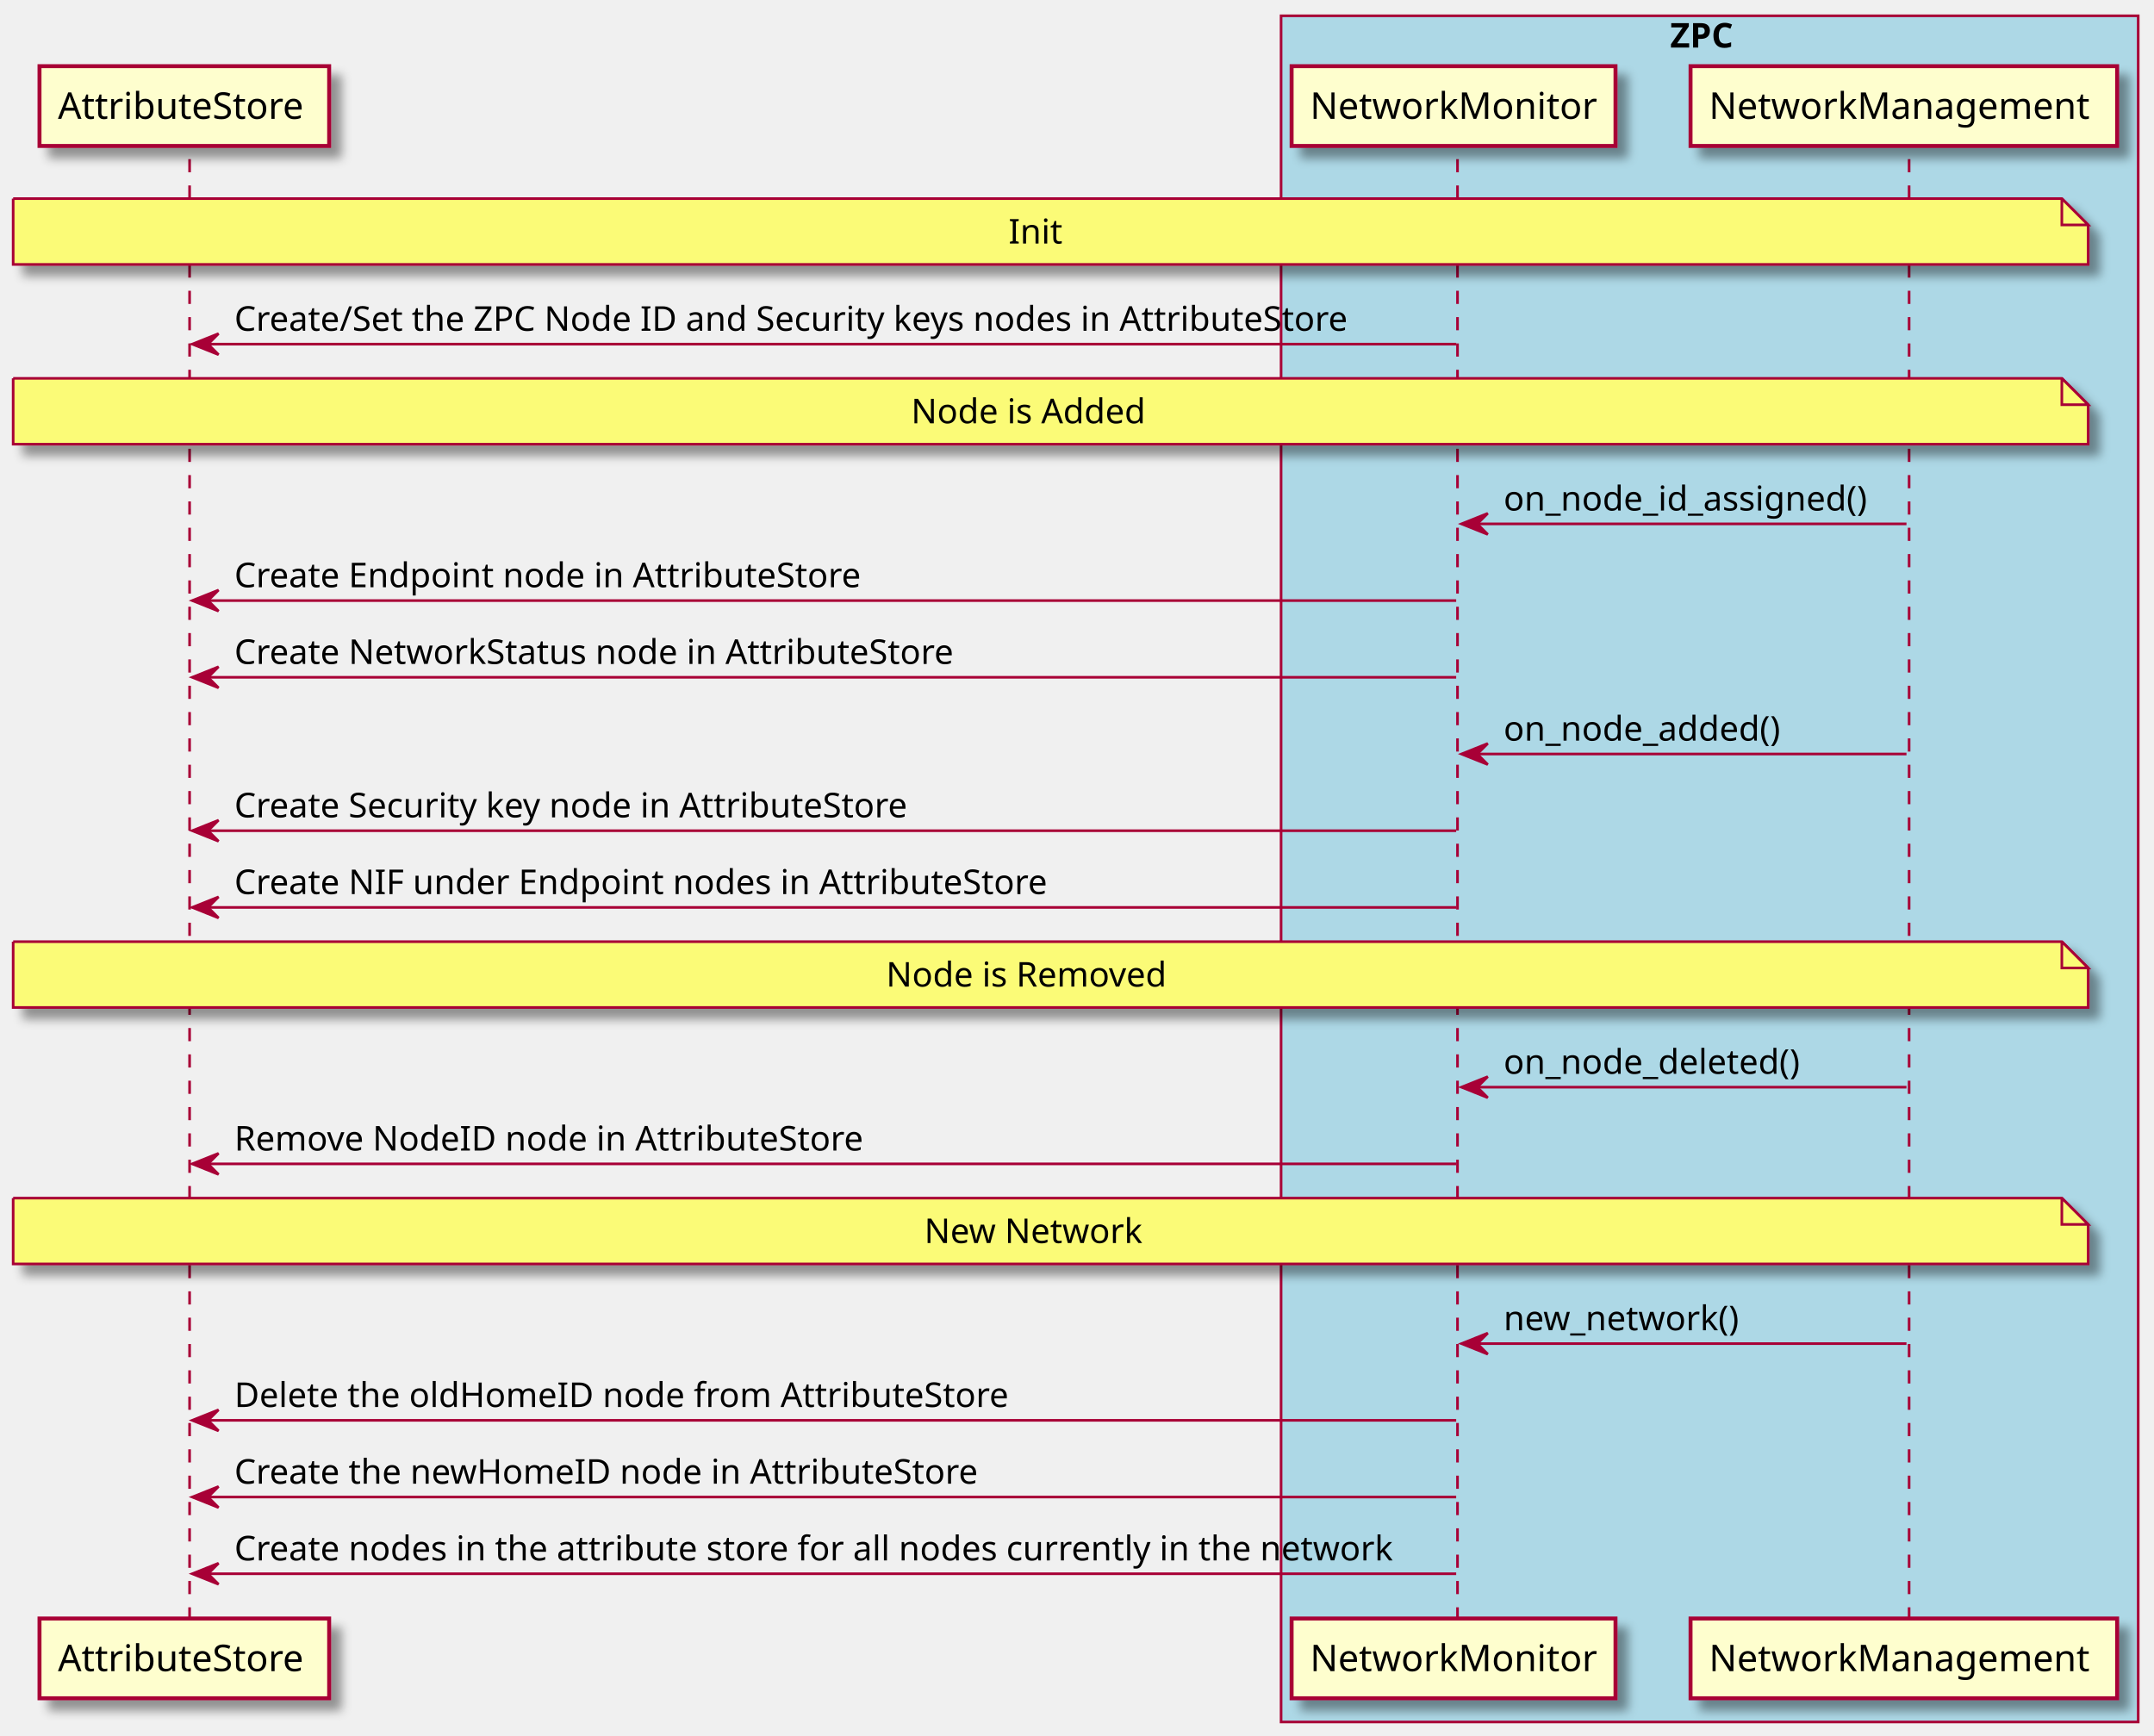
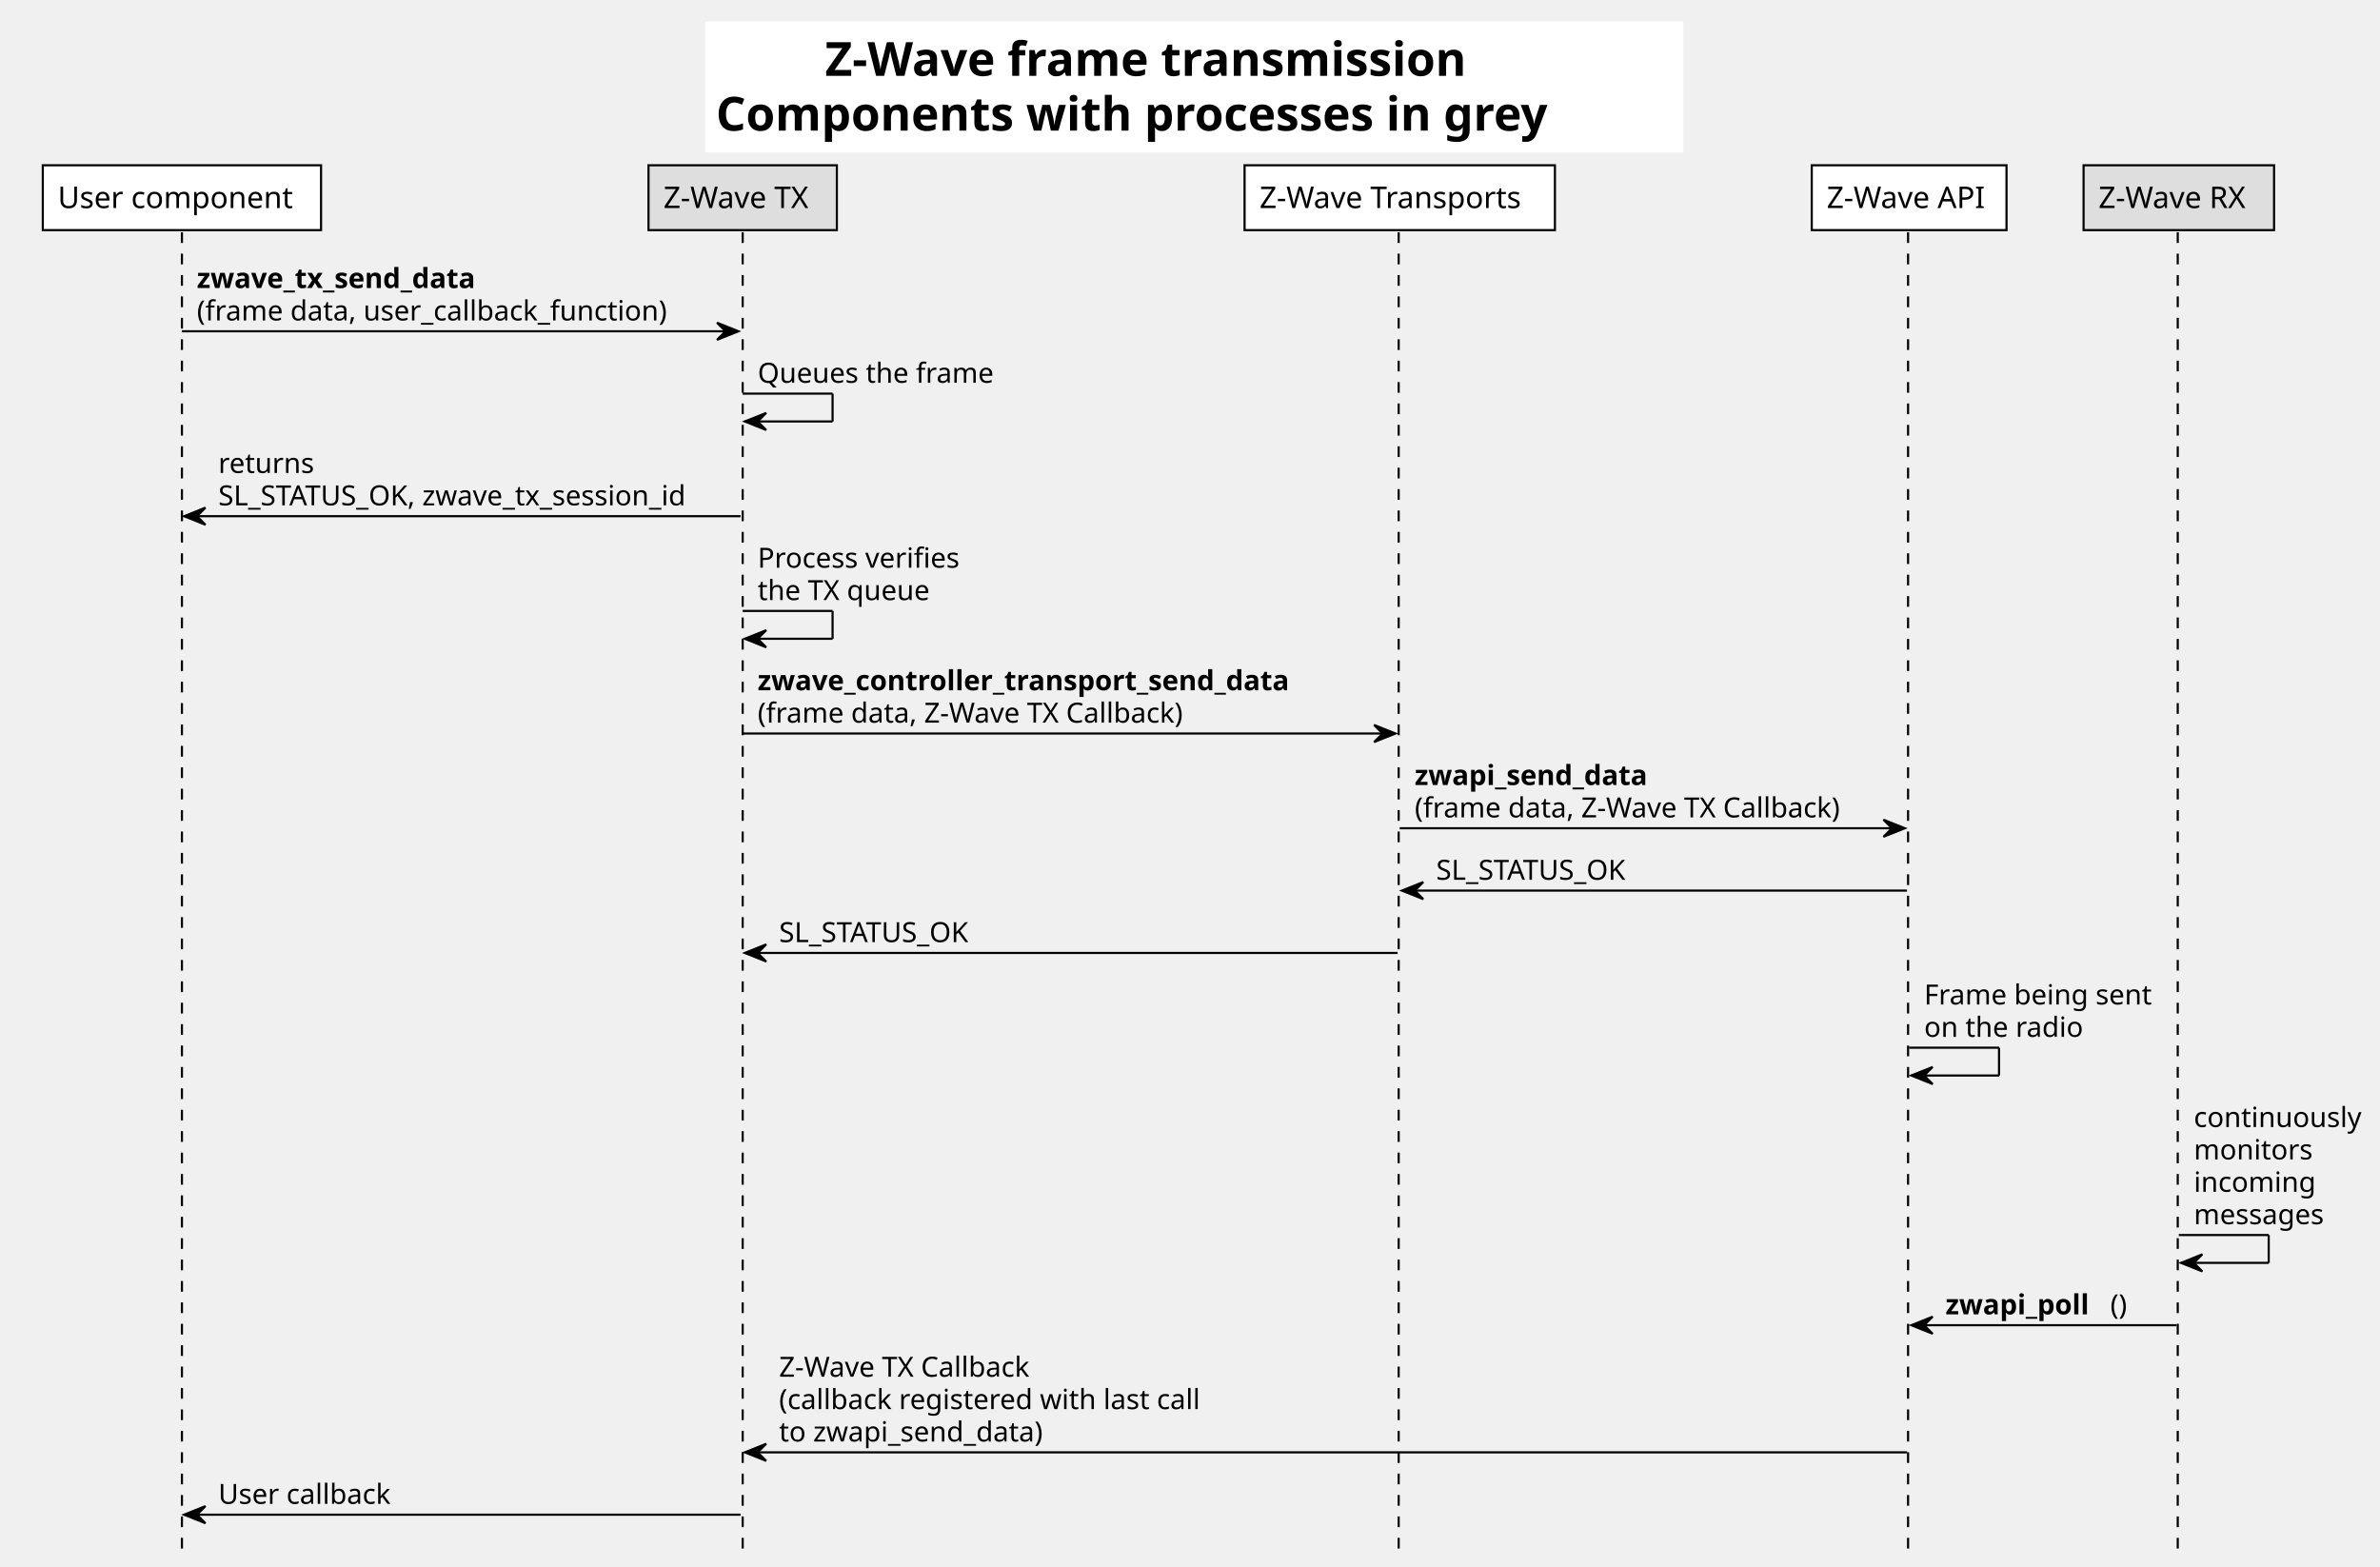
- <svg xmlns="http://www.w3.org/2000/svg" contentScriptType="application/ecmascript" contentStyleType="text/css" height="659px" preserveAspectRatio="none" style="width:818px;height:659px;" version="1.1" viewBox="0 0 818 659" width="818px" zoomAndPan="magnify">
-   <defs>
-     <filter height="300%" id="f6m0q2j8cgp3f" width="300%" x="-1" y="-1">
-       <feGaussianBlur result="blurOut" stdDeviation="2.0" />
-       <feColorMatrix in="blurOut" result="blurOut2" type="matrix" values="0 0 0 0 0 0 0 0 0 0 0 0 0 0 0 0 0 0 .4 0" />
-       <feOffset dx="4.0" dy="4.0" in="blurOut2" result="blurOut3" />
-       <feBlend in="SourceGraphic" in2="blurOut3" mode="normal" />
-     </filter>
-   </defs>
+ <svg xmlns="http://www.w3.org/2000/svg" contentScriptType="application/ecmascript" contentStyleType="text/css" height="732px" preserveAspectRatio="none" style="width:1112px;height:732px;background:#FFFFFF;" version="1.1" viewBox="0 0 1112 732" width="1112px" zoomAndPan="magnify">
+   <defs />
  <g>
-     <rect fill="#ADD8E6" height="647.984" style="stroke:#A80036;stroke-width:1.0;" width="325.5" x="486.5" y="6" />
-     <text fill="#000000" font-family="sans-serif" font-size="13" font-weight="bold" lengthAdjust="spacing" textLength="30" x="634.25" y="18.067">ZPC</text>
-     <line style="stroke:#A80036;stroke-width:1.0;stroke-dasharray:5.0,5.0;" x1="72" x2="72" y1="60.43" y2="615.688" />
-     <line style="stroke:#A80036;stroke-width:1.0;stroke-dasharray:5.0,5.0;" x1="553.5" x2="553.5" y1="60.43" y2="615.688" />
-     <line style="stroke:#A80036;stroke-width:1.0;stroke-dasharray:5.0,5.0;" x1="725" x2="725" y1="60.43" y2="615.688" />
-     <rect fill="#FEFECE" filter="url(#f6m0q2j8cgp3f)" height="30.297" style="stroke:#A80036;stroke-width:1.5;" width="110" x="15" y="25.133" />
-     <text fill="#000000" font-family="sans-serif" font-size="14" lengthAdjust="spacing" textLength="96" x="22" y="45.128">AttributeStore</text>
-     <rect fill="#FEFECE" filter="url(#f6m0q2j8cgp3f)" height="30.297" style="stroke:#A80036;stroke-width:1.5;" width="110" x="15" y="614.688" />
-     <text fill="#000000" font-family="sans-serif" font-size="14" lengthAdjust="spacing" textLength="96" x="22" y="634.683">AttributeStore</text>
-     <rect fill="#FEFECE" filter="url(#f6m0q2j8cgp3f)" height="30.297" style="stroke:#A80036;stroke-width:1.5;" width="123" x="490.5" y="25.133" />
-     <text fill="#000000" font-family="sans-serif" font-size="14" lengthAdjust="spacing" textLength="109" x="497.5" y="45.128">NetworkMonitor</text>
-     <rect fill="#FEFECE" filter="url(#f6m0q2j8cgp3f)" height="30.297" style="stroke:#A80036;stroke-width:1.5;" width="123" x="490.5" y="614.688" />
-     <text fill="#000000" font-family="sans-serif" font-size="14" lengthAdjust="spacing" textLength="109" x="497.5" y="634.683">NetworkMonitor</text>
-     <rect fill="#FEFECE" filter="url(#f6m0q2j8cgp3f)" height="30.297" style="stroke:#A80036;stroke-width:1.5;" width="162" x="642" y="25.133" />
-     <text fill="#000000" font-family="sans-serif" font-size="14" lengthAdjust="spacing" textLength="148" x="649" y="45.128">NetworkManagement</text>
-     <rect fill="#FEFECE" filter="url(#f6m0q2j8cgp3f)" height="30.297" style="stroke:#A80036;stroke-width:1.5;" width="162" x="642" y="614.688" />
-     <text fill="#000000" font-family="sans-serif" font-size="14" lengthAdjust="spacing" textLength="148" x="649" y="634.683">NetworkManagement</text>
-     <path d="M5,75.43 L5,100.43 L793,100.43 L793,85.43 L783,75.43 L5,75.43 " fill="#FBFB77" filter="url(#f6m0q2j8cgp3f)" style="stroke:#A80036;stroke-width:1.0;" />
-     <path d="M783,75.43 L783,85.43 L793,85.43 L783,75.43 " fill="#FBFB77" style="stroke:#A80036;stroke-width:1.0;" />
-     <text fill="#000000" font-family="sans-serif" font-size="13" lengthAdjust="spacing" textLength="19" x="383" y="92.497">Init</text>
-     <polygon fill="#A80036" points="83,126.695,73,130.695,83,134.695,79,130.695" style="stroke:#A80036;stroke-width:1.0;" />
-     <line style="stroke:#A80036;stroke-width:1.0;" x1="77" x2="553" y1="130.695" y2="130.695" />
-     <text fill="#000000" font-family="sans-serif" font-size="13" lengthAdjust="spacing" textLength="450" x="89" y="125.629">Create/Set the ZPC Node ID and Security keys nodes in AttributeStore</text>
-     <path d="M5,143.695 L5,168.695 L793,168.695 L793,153.695 L783,143.695 L5,143.695 " fill="#FBFB77" filter="url(#f6m0q2j8cgp3f)" style="stroke:#A80036;stroke-width:1.0;" />
-     <path d="M783,143.695 L783,153.695 L793,153.695 L783,143.695 " fill="#FBFB77" style="stroke:#A80036;stroke-width:1.0;" />
-     <text fill="#000000" font-family="sans-serif" font-size="13" lengthAdjust="spacing" textLength="93" x="346" y="160.762">Node is Added</text>
-     <polygon fill="#A80036" points="565,194.961,555,198.961,565,202.961,561,198.961" style="stroke:#A80036;stroke-width:1.0;" />
-     <line style="stroke:#A80036;stroke-width:1.0;" x1="559" x2="724" y1="198.961" y2="198.961" />
-     <text fill="#000000" font-family="sans-serif" font-size="13" lengthAdjust="spacing" textLength="147" x="571" y="193.895">on_node_id_assigned()</text>
-     <polygon fill="#A80036" points="83,224.094,73,228.094,83,232.094,79,228.094" style="stroke:#A80036;stroke-width:1.0;" />
-     <line style="stroke:#A80036;stroke-width:1.0;" x1="77" x2="553" y1="228.094" y2="228.094" />
-     <text fill="#000000" font-family="sans-serif" font-size="13" lengthAdjust="spacing" textLength="249" x="89" y="223.028">Create Endpoint node in AttributeStore</text>
-     <polygon fill="#A80036" points="83,253.227,73,257.227,83,261.227,79,257.227" style="stroke:#A80036;stroke-width:1.0;" />
-     <line style="stroke:#A80036;stroke-width:1.0;" x1="77" x2="553" y1="257.227" y2="257.227" />
-     <text fill="#000000" font-family="sans-serif" font-size="13" lengthAdjust="spacing" textLength="287" x="89" y="252.161">Create NetworkStatus node in AttributeStore</text>
-     <polygon fill="#A80036" points="565,282.359,555,286.359,565,290.359,561,286.359" style="stroke:#A80036;stroke-width:1.0;" />
-     <line style="stroke:#A80036;stroke-width:1.0;" x1="559" x2="724" y1="286.359" y2="286.359" />
-     <text fill="#000000" font-family="sans-serif" font-size="13" lengthAdjust="spacing" textLength="112" x="571" y="281.293">on_node_added()</text>
-     <polygon fill="#A80036" points="83,311.492,73,315.492,83,319.492,79,315.492" style="stroke:#A80036;stroke-width:1.0;" />
-     <line style="stroke:#A80036;stroke-width:1.0;" x1="77" x2="553" y1="315.492" y2="315.492" />
-     <text fill="#000000" font-family="sans-serif" font-size="13" lengthAdjust="spacing" textLength="271" x="89" y="310.426">Create Security key node in AttributeStore</text>
-     <polygon fill="#A80036" points="83,340.625,73,344.625,83,348.625,79,344.625" style="stroke:#A80036;stroke-width:1.0;" />
-     <line style="stroke:#A80036;stroke-width:1.0;" x1="77" x2="553" y1="344.625" y2="344.625" />
-     <text fill="#000000" font-family="sans-serif" font-size="13" lengthAdjust="spacing" textLength="321" x="89" y="339.559">Create NIF under Endpoint nodes in AttributeStore</text>
-     <path d="M5,357.625 L5,382.625 L793,382.625 L793,367.625 L783,357.625 L5,357.625 " fill="#FBFB77" filter="url(#f6m0q2j8cgp3f)" style="stroke:#A80036;stroke-width:1.0;" />
-     <path d="M783,357.625 L783,367.625 L793,367.625 L783,357.625 " fill="#FBFB77" style="stroke:#A80036;stroke-width:1.0;" />
-     <text fill="#000000" font-family="sans-serif" font-size="13" lengthAdjust="spacing" textLength="112" x="336.5" y="374.692">Node is Removed</text>
-     <polygon fill="#A80036" points="565,408.891,555,412.891,565,416.891,561,412.891" style="stroke:#A80036;stroke-width:1.0;" />
-     <line style="stroke:#A80036;stroke-width:1.0;" x1="559" x2="724" y1="412.891" y2="412.891" />
-     <text fill="#000000" font-family="sans-serif" font-size="13" lengthAdjust="spacing" textLength="120" x="571" y="407.825">on_node_deleted()</text>
-     <polygon fill="#A80036" points="83,438.023,73,442.023,83,446.023,79,442.023" style="stroke:#A80036;stroke-width:1.0;" />
-     <line style="stroke:#A80036;stroke-width:1.0;" x1="77" x2="553" y1="442.023" y2="442.023" />
-     <text fill="#000000" font-family="sans-serif" font-size="13" lengthAdjust="spacing" textLength="249" x="89" y="436.957">Remove NodeID node in AttributeStore</text>
-     <path d="M5,455.023 L5,480.023 L793,480.023 L793,465.023 L783,455.023 L5,455.023 " fill="#FBFB77" filter="url(#f6m0q2j8cgp3f)" style="stroke:#A80036;stroke-width:1.0;" />
-     <path d="M783,455.023 L783,465.023 L793,465.023 L783,455.023 " fill="#FBFB77" style="stroke:#A80036;stroke-width:1.0;" />
-     <text fill="#000000" font-family="sans-serif" font-size="13" lengthAdjust="spacing" textLength="83" x="351" y="472.09">New Network</text>
-     <polygon fill="#A80036" points="565,506.289,555,510.289,565,514.289,561,510.289" style="stroke:#A80036;stroke-width:1.0;" />
-     <line style="stroke:#A80036;stroke-width:1.0;" x1="559" x2="724" y1="510.289" y2="510.289" />
-     <text fill="#000000" font-family="sans-serif" font-size="13" lengthAdjust="spacing" textLength="92" x="571" y="505.223">new_network()</text>
-     <polygon fill="#A80036" points="83,535.422,73,539.422,83,543.422,79,539.422" style="stroke:#A80036;stroke-width:1.0;" />
-     <line style="stroke:#A80036;stroke-width:1.0;" x1="77" x2="553" y1="539.422" y2="539.422" />
-     <text fill="#000000" font-family="sans-serif" font-size="13" lengthAdjust="spacing" textLength="307" x="89" y="534.356">Delete the oldHomeID node from AttributeStore</text>
-     <polygon fill="#A80036" points="83,564.555,73,568.555,83,572.555,79,568.555" style="stroke:#A80036;stroke-width:1.0;" />
-     <line style="stroke:#A80036;stroke-width:1.0;" x1="77" x2="553" y1="568.555" y2="568.555" />
-     <text fill="#000000" font-family="sans-serif" font-size="13" lengthAdjust="spacing" textLength="295" x="89" y="563.489">Create the newHomeID node in AttributeStore</text>
-     <polygon fill="#A80036" points="83,593.688,73,597.688,83,601.688,79,597.688" style="stroke:#A80036;stroke-width:1.0;" />
-     <line style="stroke:#A80036;stroke-width:1.0;" x1="77" x2="553" y1="597.688" y2="597.688" />
-     <text fill="#000000" font-family="sans-serif" font-size="13" lengthAdjust="spacing" textLength="458" x="89" y="592.622">Create nodes in the attribute store for all nodes currently in the network</text>
+     <rect fill="#FFFFFF" height="61.219" style="stroke:#FFFFFF;stroke-width:0.0;" width="457" x="329.5" y="10" />
+     <text fill="#000000" font-family="Verdana" font-size="22" font-weight="bold" lengthAdjust="spacing" textLength="345" x="385.5" y="35.421">Z-Wave frame transmission</text>
+     <text fill="#000000" font-family="Verdana" font-size="22" font-weight="bold" lengthAdjust="spacing" textLength="447" x="334.5" y="61.03">Components with processes in grey</text>
+     <line style="stroke:#000000;stroke-width:1.0;stroke-dasharray:5.0,5.0;" x1="85" x2="85" y1="108.516" y2="725.703" />
+     <line style="stroke:#000000;stroke-width:1.0;stroke-dasharray:5.0,5.0;" x1="347" x2="347" y1="108.516" y2="725.703" />
+     <line style="stroke:#000000;stroke-width:1.0;stroke-dasharray:5.0,5.0;" x1="653.5" x2="653.5" y1="108.516" y2="725.703" />
+     <line style="stroke:#000000;stroke-width:1.0;stroke-dasharray:5.0,5.0;" x1="891.5" x2="891.5" y1="108.516" y2="725.703" />
+     <line style="stroke:#000000;stroke-width:1.0;stroke-dasharray:5.0,5.0;" x1="1017.5" x2="1017.5" y1="108.516" y2="725.703" />
+     <rect fill="#FFFFFF" height="30.297" style="stroke:#000000;stroke-width:1.0;" width="130" x="20" y="77.219" />
+     <text fill="#000000" font-family="Verdana" font-size="14" lengthAdjust="spacing" textLength="116" x="27" y="97.214">User component</text>
+     <rect fill="#DEDEDE" height="30.297" style="stroke:#000000;stroke-width:1.0;" width="88" x="303" y="77.219" />
+     <text fill="#000000" font-family="Verdana" font-size="14" lengthAdjust="spacing" textLength="74" x="310" y="97.214">Z-Wave TX</text>
+     <rect fill="#FFFFFF" height="30.297" style="stroke:#000000;stroke-width:1.0;" width="145" x="581.5" y="77.219" />
+     <text fill="#000000" font-family="Verdana" font-size="14" lengthAdjust="spacing" textLength="131" x="588.5" y="97.214">Z-Wave Transports</text>
+     <rect fill="#FFFFFF" height="30.297" style="stroke:#000000;stroke-width:1.0;" width="91" x="846.5" y="77.219" />
+     <text fill="#000000" font-family="Verdana" font-size="14" lengthAdjust="spacing" textLength="77" x="853.5" y="97.214">Z-Wave API</text>
+     <rect fill="#DEDEDE" height="30.297" style="stroke:#000000;stroke-width:1.0;" width="89" x="973.5" y="77.219" />
+     <text fill="#000000" font-family="Verdana" font-size="14" lengthAdjust="spacing" textLength="75" x="980.5" y="97.214">Z-Wave RX</text>
+     <polygon fill="#000000" points="335,150.781,345,154.781,335,158.781,339,154.781" style="stroke:#000000;stroke-width:1.0;" />
+     <line style="stroke:#000000;stroke-width:1.0;" x1="85" x2="341" y1="154.781" y2="154.781" />
+     <text fill="#000000" font-family="Verdana" font-size="13" font-weight="bold" lengthAdjust="spacing" textLength="151" x="92" y="134.583">zwave_tx_send_data</text>
+     <text fill="#000000" font-family="Verdana" font-size="13" lengthAdjust="spacing" textLength="233" x="92" y="149.715">(frame data, user_callback_function)</text>
+     <line style="stroke:#000000;stroke-width:1.0;" x1="347" x2="389" y1="183.914" y2="183.914" />
+     <line style="stroke:#000000;stroke-width:1.0;" x1="389" x2="389" y1="183.914" y2="196.914" />
+     <line style="stroke:#000000;stroke-width:1.0;" x1="348" x2="389" y1="196.914" y2="196.914" />
+     <polygon fill="#000000" points="358,192.914,348,196.914,358,200.914,354,196.914" style="stroke:#000000;stroke-width:1.0;" />
+     <text fill="#000000" font-family="Verdana" font-size="13" lengthAdjust="spacing" textLength="116" x="354" y="178.848">Queues the frame</text>
+     <polygon fill="#000000" points="96,237.18,86,241.18,96,245.18,92,241.18" style="stroke:#000000;stroke-width:1.0;" />
+     <line style="stroke:#000000;stroke-width:1.0;" x1="90" x2="346" y1="241.18" y2="241.18" />
+     <text fill="#000000" font-family="Verdana" font-size="13" lengthAdjust="spacing" textLength="46" x="102" y="220.981">returns</text>
+     <text fill="#000000" font-family="Verdana" font-size="13" lengthAdjust="spacing" textLength="238" x="102" y="236.114">SL_STATUS_OK, zwave_tx_session_id</text>
+     <line style="stroke:#000000;stroke-width:1.0;" x1="347" x2="389" y1="285.445" y2="285.445" />
+     <line style="stroke:#000000;stroke-width:1.0;" x1="389" x2="389" y1="285.445" y2="298.445" />
+     <line style="stroke:#000000;stroke-width:1.0;" x1="348" x2="389" y1="298.445" y2="298.445" />
+     <polygon fill="#000000" points="358,294.445,348,298.445,358,302.445,354,298.445" style="stroke:#000000;stroke-width:1.0;" />
+     <text fill="#000000" font-family="Verdana" font-size="13" lengthAdjust="spacing" textLength="99" x="354" y="265.247">Process verifies</text>
+     <text fill="#000000" font-family="Verdana" font-size="13" lengthAdjust="spacing" textLength="84" x="354" y="280.379">the TX queue</text>
+     <polygon fill="#000000" points="642,338.711,652,342.711,642,346.711,646,342.711" style="stroke:#000000;stroke-width:1.0;" />
+     <line style="stroke:#000000;stroke-width:1.0;" x1="347" x2="648" y1="342.711" y2="342.711" />
+     <text fill="#000000" font-family="Verdana" font-size="13" font-weight="bold" lengthAdjust="spacing" textLength="283" x="354" y="322.512">zwave_controller_transport_send_data</text>
+     <text fill="#000000" font-family="Verdana" font-size="13" lengthAdjust="spacing" textLength="214" x="354" y="337.645">(frame data, Z-Wave TX Callback)</text>
+     <polygon fill="#000000" points="880,382.977,890,386.977,880,390.977,884,386.977" style="stroke:#000000;stroke-width:1.0;" />
+     <line style="stroke:#000000;stroke-width:1.0;" x1="654" x2="886" y1="386.977" y2="386.977" />
+     <text fill="#000000" font-family="Verdana" font-size="13" font-weight="bold" lengthAdjust="spacing" textLength="127" x="661" y="366.778">zwapi_send_data</text>
+     <text fill="#000000" font-family="Verdana" font-size="13" lengthAdjust="spacing" textLength="214" x="661" y="381.911">(frame data, Z-Wave TX Callback)</text>
+     <polygon fill="#000000" points="665,412.109,655,416.109,665,420.109,661,416.109" style="stroke:#000000;stroke-width:1.0;" />
+     <line style="stroke:#000000;stroke-width:1.0;" x1="659" x2="891" y1="416.109" y2="416.109" />
+     <text fill="#000000" font-family="Verdana" font-size="13" lengthAdjust="spacing" textLength="99" x="671" y="411.043">SL_STATUS_OK</text>
+     <polygon fill="#000000" points="358,441.242,348,445.242,358,449.242,354,445.242" style="stroke:#000000;stroke-width:1.0;" />
+     <line style="stroke:#000000;stroke-width:1.0;" x1="352" x2="653" y1="445.242" y2="445.242" />
+     <text fill="#000000" font-family="Verdana" font-size="13" lengthAdjust="spacing" textLength="99" x="364" y="440.176">SL_STATUS_OK</text>
+     <line style="stroke:#000000;stroke-width:1.0;" x1="892" x2="934" y1="489.508" y2="489.508" />
+     <line style="stroke:#000000;stroke-width:1.0;" x1="934" x2="934" y1="489.508" y2="502.508" />
+     <line style="stroke:#000000;stroke-width:1.0;" x1="893" x2="934" y1="502.508" y2="502.508" />
+     <polygon fill="#000000" points="903,498.508,893,502.508,903,506.508,899,502.508" style="stroke:#000000;stroke-width:1.0;" />
+     <text fill="#000000" font-family="Verdana" font-size="13" lengthAdjust="spacing" textLength="112" x="899" y="469.309">Frame being sent</text>
+     <text fill="#000000" font-family="Verdana" font-size="13" lengthAdjust="spacing" textLength="77" x="899" y="484.442">on the radio</text>
+     <line style="stroke:#000000;stroke-width:1.0;" x1="1018" x2="1060" y1="577.039" y2="577.039" />
+     <line style="stroke:#000000;stroke-width:1.0;" x1="1060" x2="1060" y1="577.039" y2="590.039" />
+     <line style="stroke:#000000;stroke-width:1.0;" x1="1019" x2="1060" y1="590.039" y2="590.039" />
+     <polygon fill="#000000" points="1029,586.039,1019,590.039,1029,594.039,1025,590.039" style="stroke:#000000;stroke-width:1.0;" />
+     <text fill="#000000" font-family="Verdana" font-size="13" lengthAdjust="spacing" textLength="80" x="1025" y="526.575">continuously</text>
+     <text fill="#000000" font-family="Verdana" font-size="13" lengthAdjust="spacing" textLength="57" x="1025" y="541.707">monitors</text>
+     <text fill="#000000" font-family="Verdana" font-size="13" lengthAdjust="spacing" textLength="58" x="1025" y="556.84">incoming</text>
+     <text fill="#000000" font-family="Verdana" font-size="13" lengthAdjust="spacing" textLength="66" x="1025" y="571.973">messages</text>
+     <polygon fill="#000000" points="903,615.172,893,619.172,903,623.172,899,619.172" style="stroke:#000000;stroke-width:1.0;" />
+     <line style="stroke:#000000;stroke-width:1.0;" x1="897" x2="1017" y1="619.172" y2="619.172" />
+     <text fill="#000000" font-family="Verdana" font-size="13" font-weight="bold" lengthAdjust="spacing" textLength="77" x="909" y="614.106">zwapi_poll</text>
+     <text fill="#000000" font-family="Verdana" font-size="13" lengthAdjust="spacing" textLength="10" x="986" y="614.106">()</text>
+     <polygon fill="#000000" points="358,674.57,348,678.57,358,682.57,354,678.57" style="stroke:#000000;stroke-width:1.0;" />
+     <line style="stroke:#000000;stroke-width:1.0;" x1="352" x2="891" y1="678.57" y2="678.57" />
+     <text fill="#000000" font-family="Verdana" font-size="13" lengthAdjust="spacing" textLength="125" x="364" y="643.239">Z-Wave TX Callback</text>
+     <text fill="#000000" font-family="Verdana" font-size="13" lengthAdjust="spacing" textLength="206" x="364" y="658.372">(callback registered with last call</text>
+     <text fill="#000000" font-family="Verdana" font-size="13" lengthAdjust="spacing" textLength="131" x="364" y="673.504">to zwapi_send_data)</text>
+     <polygon fill="#000000" points="96,703.703,86,707.703,96,711.703,92,707.703" style="stroke:#000000;stroke-width:1.0;" />
+     <line style="stroke:#000000;stroke-width:1.0;" x1="90" x2="346" y1="707.703" y2="707.703" />
+     <text fill="#000000" font-family="Verdana" font-size="13" lengthAdjust="spacing" textLength="85" x="102" y="702.637">User callback</text>
  </g>
</svg>
